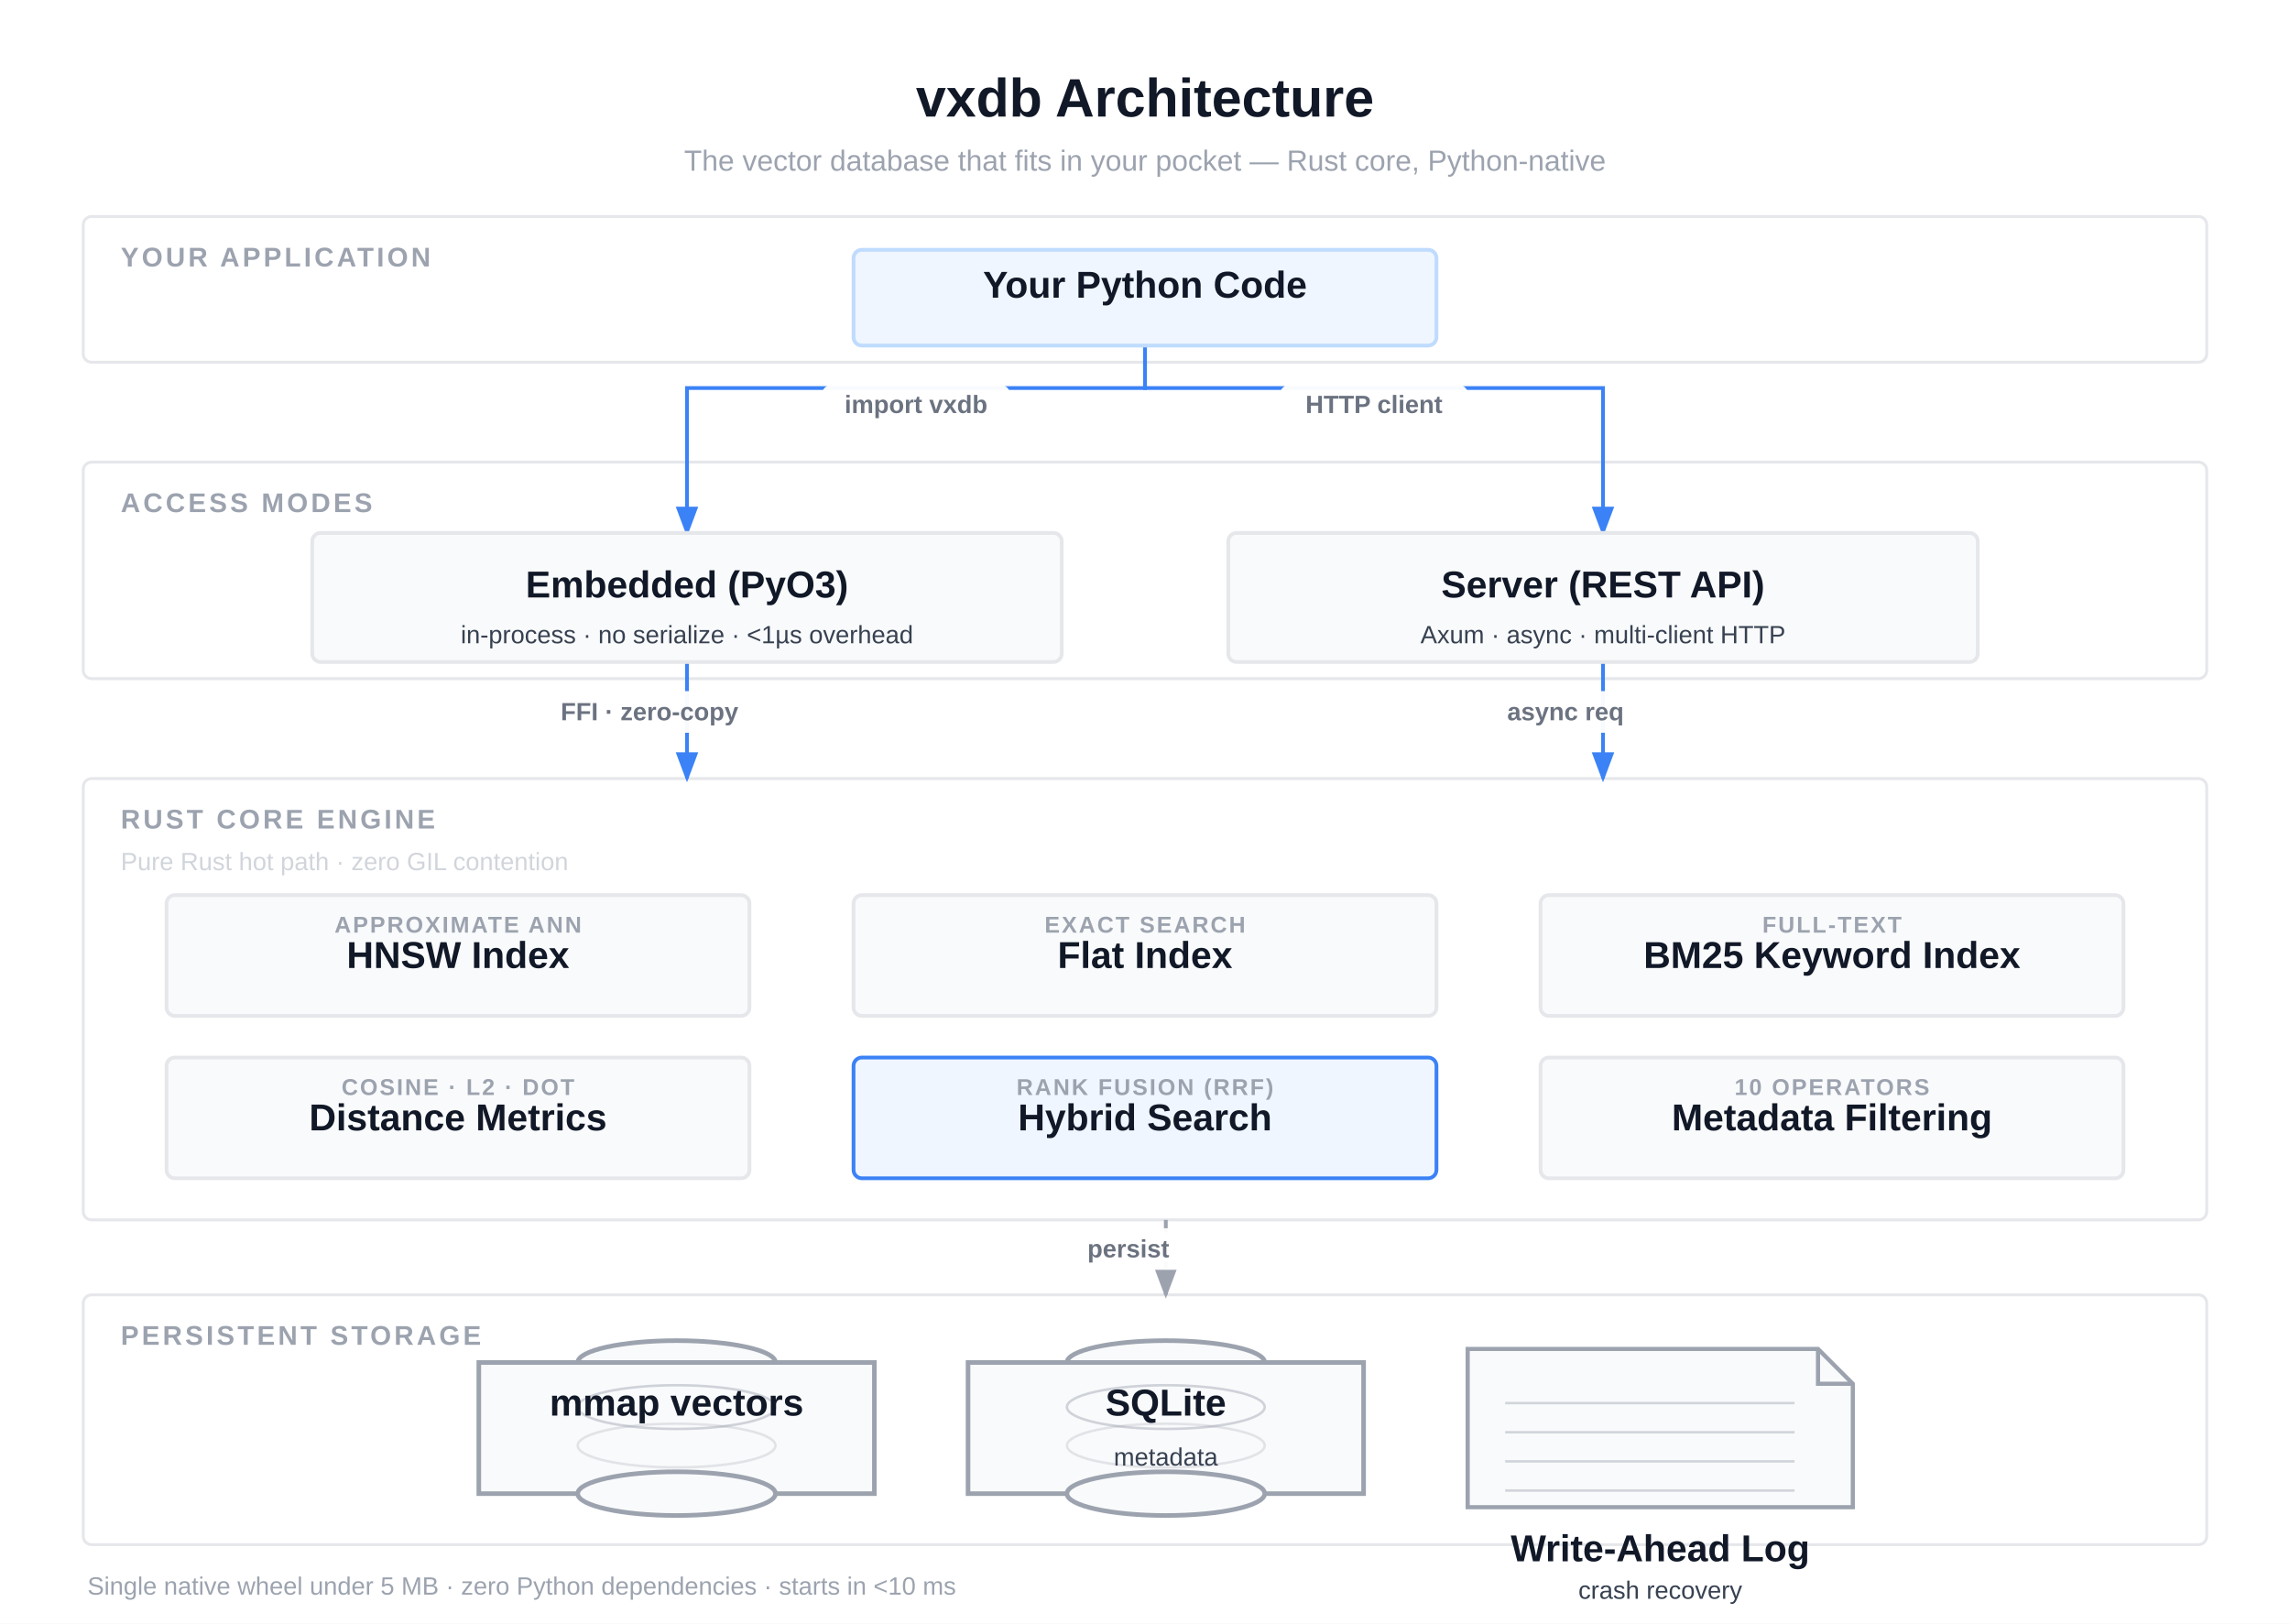
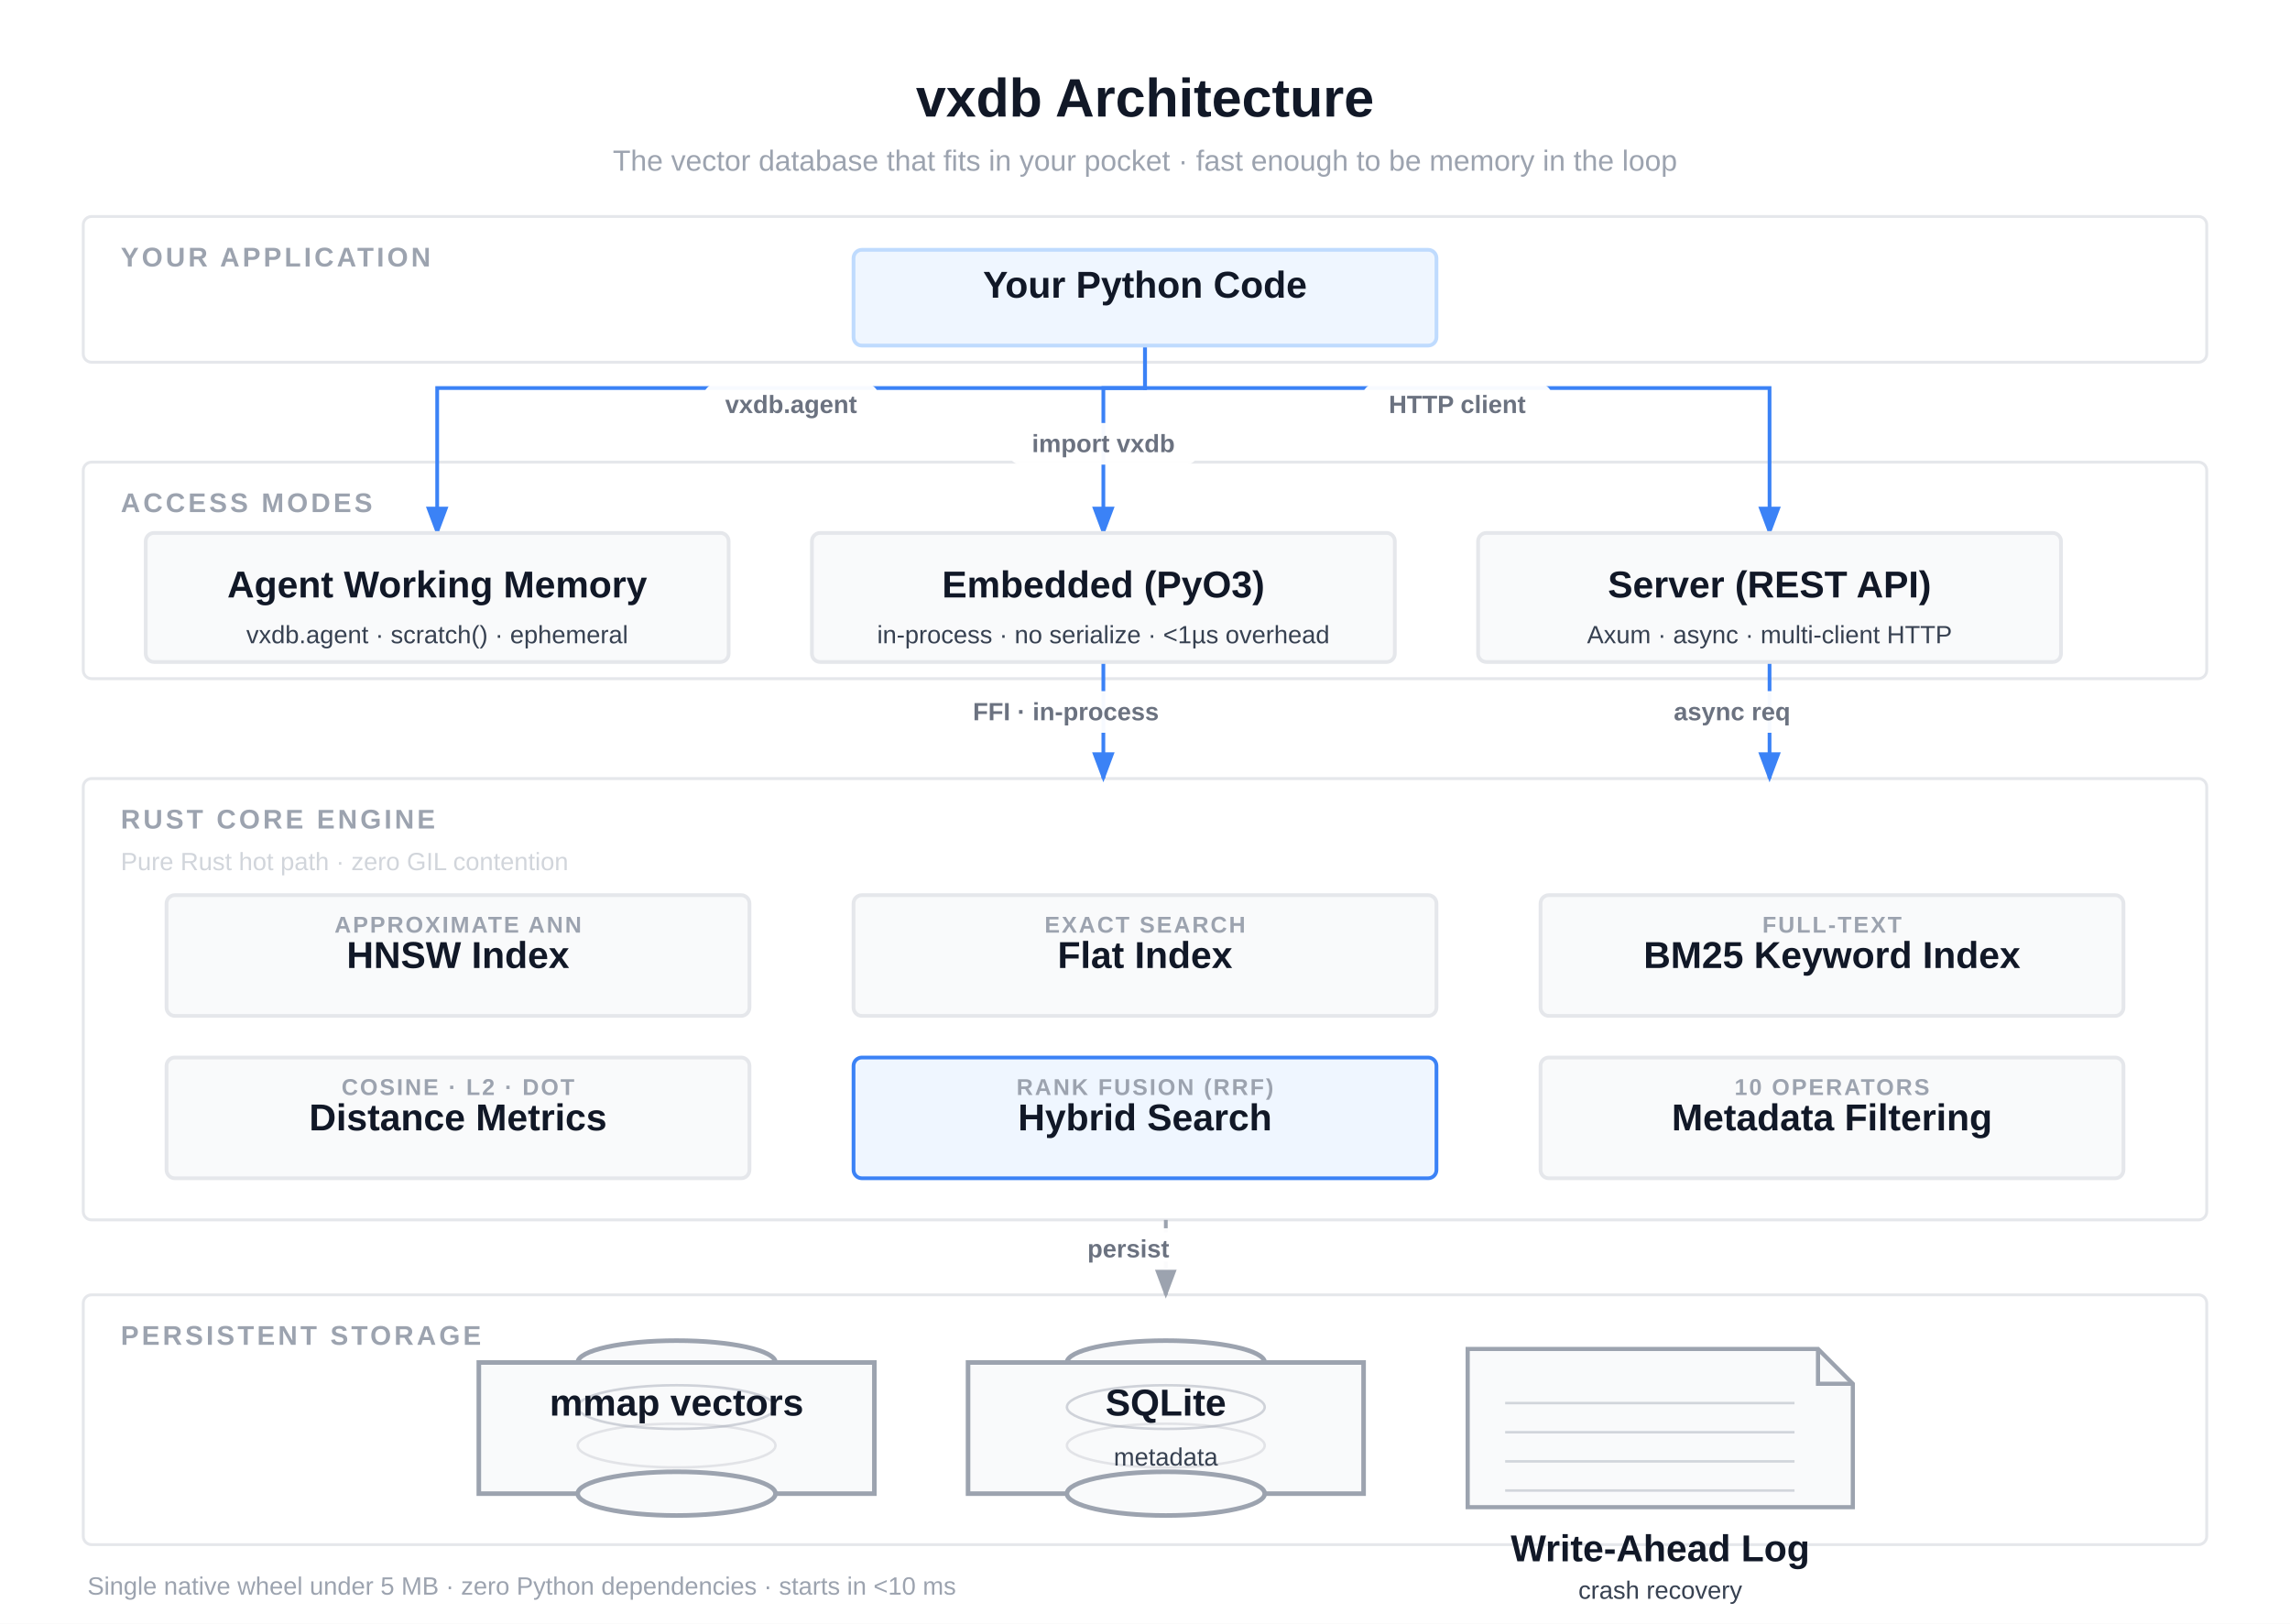
<svg xmlns="http://www.w3.org/2000/svg" viewBox="0 0 1100 780" width="1100" height="780">
  <defs>
    <marker id="arrowA" markerWidth="8" markerHeight="6" refX="7" refY="3" orient="auto">
      <polygon points="0 0, 8 3, 0 6" fill="#3b82f6" />
    </marker>
    <marker id="arrowB" markerWidth="8" markerHeight="6" refX="7" refY="3" orient="auto">
      <polygon points="0 0, 8 3, 0 6" fill="#3b82f6" />
    </marker>
    <marker id="arrowC" markerWidth="8" markerHeight="6" refX="7" refY="3" orient="auto">
      <polygon points="0 0, 8 3, 0 6" fill="#3b82f6" />
    </marker>
    <marker id="arrowE" markerWidth="8" markerHeight="6" refX="7" refY="3" orient="auto">
      <polygon points="0 0, 8 3, 0 6" fill="#3b82f6" />
    </marker>
    <marker id="arrowF" markerWidth="8" markerHeight="6" refX="7" refY="3" orient="auto">
      <polygon points="0 0, 8 3, 0 6" fill="#9ca3af" />
    </marker>
    <marker id="arrowG" markerWidth="8" markerHeight="6" refX="7" refY="3" orient="auto">
      <polygon points="0 0, 8 3, 0 6" fill="#9ca3af" />
    </marker>
    <marker id="arrowH" markerWidth="8" markerHeight="6" refX="7" refY="3" orient="auto">
      <polygon points="0 0, 8 3, 0 6" fill="#d1d5db" />
    </marker>
    <style>
    text { font-family: -apple-system, BlinkMacSystemFont, 'Segoe UI', 'Helvetica Neue', Arial, 'PingFang SC', 'Microsoft YaHei', 'Microsoft JhengHei', 'SimHei', sans-serif; }
    .title { font-size: 26px; font-weight: 700; fill: #111827; }
    .subtitle { font-size: 14px; font-weight: 500; fill: #9ca3af; }
    .section { font-size: 13px; font-weight: 700; fill: #9ca3af; letter-spacing: 1.4px; }
    .section-sub { font-size: 12px; font-weight: 500; fill: #d1d5db; }
    .node-title { font-size: 18px; font-weight: 700; fill: #111827; }
    .node-sub { font-size: 12px; font-weight: 500; fill: #374151; }
    .node-type { font-size: 11px; font-weight: 700; fill: #9ca3af; letter-spacing: 0.08em; }
    .arrow-label { font-size: 12px; font-weight: 600; fill: #6b7280; }
    .legend { font-size: 12px; font-weight: 500; fill: #6b7280; }
    .footnote { font-size: 12px; font-weight: 500; fill: #9ca3af; }
    </style>
  </defs>
  <rect width="1100.0" height="780.0" fill="#ffffff" />
  <text x="550.0" y="56" text-anchor="middle" class="title">vxdb Architecture</text>
-   <text x="550.0" y="82" text-anchor="middle" class="subtitle">The vector database that fits in your pocket — Rust core, Python-native</text>
+   <text x="550.0" y="82" text-anchor="middle" class="subtitle">The vector database that fits in your pocket · fast enough to be memory in the loop</text>
  <rect x="40.0" y="104.0" width="1020.0" height="70.0" rx="4.0" fill="none" stroke="#e5e7eb" stroke-width="1.4" />
  <text x="58.0" y="128.0" class="section">YOUR APPLICATION</text>
  <rect x="40.0" y="222.0" width="1020.0" height="104.0" rx="4.0" fill="none" stroke="#e5e7eb" stroke-width="1.4" />
  <text x="58.0" y="246.0" class="section">ACCESS MODES</text>
  <rect x="40.0" y="374.0" width="1020.0" height="212.0" rx="4.0" fill="none" stroke="#e5e7eb" stroke-width="1.4" />
  <text x="58.0" y="398.0" class="section">RUST CORE ENGINE</text>
  <text x="58.0" y="418.0" class="section-sub">Pure Rust hot path · zero GIL contention</text>
  <rect x="40.0" y="622.0" width="1020.0" height="120.0" rx="4.0" fill="none" stroke="#e5e7eb" stroke-width="1.4" />
  <text x="58.0" y="646.0" class="section">PERSISTENT STORAGE</text>
-   <path d="M 550.0,166.0 L 550.0,186.4 L 330.0,186.4 L 330.0,256.0" fill="none" stroke="#3b82f6" stroke-width="1.8" marker-end="url(#arrowA)" />
-   <path d="M 550.0,166.0 L 550.0,186.4 L 770.0,186.4 L 770.0,256.0" fill="none" stroke="#3b82f6" stroke-width="1.8" marker-end="url(#arrowA)" />
-   <path d="M 330.0,318.0 L 330.0,374.0" fill="none" stroke="#3b82f6" stroke-width="1.8" marker-end="url(#arrowA)" />
-   <path d="M 770.0,318.0 L 770.0,374.0" fill="none" stroke="#3b82f6" stroke-width="1.8" marker-end="url(#arrowA)" />
+   <path d="M 550.0,166.0 L 550.0,186.4 L 210.0,186.4 L 210.0,256.0" fill="none" stroke="#3b82f6" stroke-width="1.8" marker-end="url(#arrowA)" />
+   <path d="M 550.0,166.0 L 550.0,186.4 L 530.0,186.4 L 530.0,256.0" fill="none" stroke="#3b82f6" stroke-width="1.8" marker-end="url(#arrowA)" />
+   <path d="M 550.0,166.0 L 550.0,186.4 L 850.0,186.4 L 850.0,256.0" fill="none" stroke="#3b82f6" stroke-width="1.8" marker-end="url(#arrowA)" />
+   <path d="M 530.0,318.0 L 530.0,374.0" fill="none" stroke="#3b82f6" stroke-width="1.8" marker-end="url(#arrowA)" />
+   <path d="M 850.0,318.0 L 850.0,374.0" fill="none" stroke="#3b82f6" stroke-width="1.8" marker-end="url(#arrowA)" />
  <path d="M 560.0,586.0 L 560.0,622.0" fill="none" stroke="#9ca3af" stroke-width="1.8" marker-end="url(#arrowF)" stroke-dasharray="6,4" />
  <rect x="410.0" y="120.0" width="280.0" height="46.0" rx="4.0" fill="#eff6ff" stroke="#bfdbfe" stroke-width="1.8" />
  <text x="550.0" y="143.0" text-anchor="middle" class="node-title">Your Python Code</text>
-   <rect x="150.0" y="256.0" width="360.0" height="62.0" rx="4.0" fill="#f9fafb" stroke="#e5e7eb" stroke-width="1.8" />
-   <text x="330.0" y="287.0" text-anchor="middle" class="node-title">Embedded (PyO3)</text>
-   <text x="330.0" y="309.0" text-anchor="middle" class="node-sub">in-process · no serialize · &lt;1µs overhead</text>
-   <rect x="590.0" y="256.0" width="360.0" height="62.0" rx="4.0" fill="#f9fafb" stroke="#e5e7eb" stroke-width="1.8" />
-   <text x="770.0" y="287.0" text-anchor="middle" class="node-title">Server (REST API)</text>
-   <text x="770.0" y="309.0" text-anchor="middle" class="node-sub">Axum · async · multi-client HTTP</text>
+   <rect x="70.0" y="256.0" width="280.0" height="62.0" rx="4.0" fill="#f9fafb" stroke="#e5e7eb" stroke-width="1.8" />
+   <text x="210.0" y="287.0" text-anchor="middle" class="node-title">Agent Working Memory</text>
+   <text x="210.0" y="309.0" text-anchor="middle" class="node-sub">vxdb.agent · scratch() · ephemeral</text>
+   <rect x="390.0" y="256.0" width="280.0" height="62.0" rx="4.0" fill="#f9fafb" stroke="#e5e7eb" stroke-width="1.8" />
+   <text x="530.0" y="287.0" text-anchor="middle" class="node-title">Embedded (PyO3)</text>
+   <text x="530.0" y="309.0" text-anchor="middle" class="node-sub">in-process · no serialize · &lt;1µs overhead</text>
+   <rect x="710.0" y="256.0" width="280.0" height="62.0" rx="4.0" fill="#f9fafb" stroke="#e5e7eb" stroke-width="1.8" />
+   <text x="850.0" y="287.0" text-anchor="middle" class="node-title">Server (REST API)</text>
+   <text x="850.0" y="309.0" text-anchor="middle" class="node-sub">Axum · async · multi-client HTTP</text>
  <rect x="80.0" y="430.0" width="280.0" height="58.0" rx="4.0" fill="#f9fafb" stroke="#e5e7eb" stroke-width="1.8" />
  <text x="220.0" y="448.0" text-anchor="middle" class="node-type">APPROXIMATE ANN</text>
  <text x="220.0" y="465.0" text-anchor="middle" class="node-title">HNSW Index</text>
  <rect x="410.0" y="430.0" width="280.0" height="58.0" rx="4.0" fill="#f9fafb" stroke="#e5e7eb" stroke-width="1.8" />
  <text x="550.0" y="448.0" text-anchor="middle" class="node-type">EXACT SEARCH</text>
  <text x="550.0" y="465.0" text-anchor="middle" class="node-title">Flat Index</text>
  <rect x="740.0" y="430.0" width="280.0" height="58.0" rx="4.0" fill="#f9fafb" stroke="#e5e7eb" stroke-width="1.8" />
  <text x="880.0" y="448.0" text-anchor="middle" class="node-type">FULL-TEXT</text>
  <text x="880.0" y="465.0" text-anchor="middle" class="node-title">BM25 Keyword Index</text>
  <rect x="80.0" y="508.0" width="280.0" height="58.0" rx="4.0" fill="#f9fafb" stroke="#e5e7eb" stroke-width="1.8" />
  <text x="220.0" y="526.0" text-anchor="middle" class="node-type">COSINE · L2 · DOT</text>
  <text x="220.0" y="543.0" text-anchor="middle" class="node-title">Distance Metrics</text>
  <rect x="410.0" y="508.0" width="280.0" height="58.0" rx="4.0" fill="#eff6ff" stroke="#3b82f6" stroke-width="1.8" />
  <text x="550.0" y="526.0" text-anchor="middle" class="node-type">RANK FUSION (RRF)</text>
  <text x="550.0" y="543.0" text-anchor="middle" class="node-title">Hybrid Search</text>
  <rect x="740.0" y="508.0" width="280.0" height="58.0" rx="4.0" fill="#f9fafb" stroke="#e5e7eb" stroke-width="1.8" />
  <text x="880.0" y="526.0" text-anchor="middle" class="node-type">10 OPERATORS</text>
  <text x="880.0" y="543.0" text-anchor="middle" class="node-title">Metadata Filtering</text>
  <ellipse cx="325.0" cy="654.5" rx="47.5" ry="10.5" fill="#f9fafb" stroke="#9ca3af" stroke-width="2.2" />
  <rect x="230.0" y="654.5" width="190.0" height="63.0" fill="#f9fafb" stroke="#9ca3af" stroke-width="2.2" />
  <ellipse cx="325.0" cy="717.5" rx="47.5" ry="10.5" fill="#f9fafb" stroke="#9ca3af" stroke-width="2.2" />
  <ellipse cx="325.0" cy="675.92" rx="47.5" ry="10.5" fill="none" stroke="#9ca3af" stroke-opacity="0.45" stroke-width="1.2" />
  <ellipse cx="325.0" cy="694.4" rx="47.5" ry="10.5" fill="none" stroke="#9ca3af" stroke-opacity="0.25" stroke-width="1.2" />
  <text x="325.0" y="680.0" text-anchor="middle" class="node-title">mmap vectors</text>
  <ellipse cx="560.0" cy="654.5" rx="47.5" ry="10.5" fill="#f9fafb" stroke="#9ca3af" stroke-width="2.2" />
  <rect x="465.0" y="654.5" width="190.0" height="63.0" fill="#f9fafb" stroke="#9ca3af" stroke-width="2.2" />
  <ellipse cx="560.0" cy="717.5" rx="47.5" ry="10.5" fill="#f9fafb" stroke="#9ca3af" stroke-width="2.2" />
  <ellipse cx="560.0" cy="675.92" rx="47.5" ry="10.5" fill="none" stroke="#9ca3af" stroke-opacity="0.45" stroke-width="1.2" />
  <ellipse cx="560.0" cy="694.4" rx="47.5" ry="10.5" fill="none" stroke="#9ca3af" stroke-opacity="0.25" stroke-width="1.2" />
  <text x="560.0" y="680.0" text-anchor="middle" class="node-title">SQLite</text>
  <text x="560.0" y="704.0" text-anchor="middle" class="node-sub">metadata</text>
  <path d="M 705.0 648.0 L 873.28 648.0 L 890.0 664.72 L 890.0 724.0 L 705.0 724.0 Z" fill="#f9fafb" stroke="#9ca3af" stroke-width="2.0" />
  <path d="M 873.28 648.0 L 873.28 664.72 L 890.0 664.72" fill="none" stroke="#9ca3af" stroke-width="2.0" />
  <line x1="723.0" y1="674.0" x2="862.0" y2="674.0" stroke="#d1d5db" stroke-width="1.2" />
  <line x1="723.0" y1="688.0" x2="862.0" y2="688.0" stroke="#d1d5db" stroke-width="1.2" />
  <line x1="723.0" y1="702.0" x2="862.0" y2="702.0" stroke="#d1d5db" stroke-width="1.2" />
  <line x1="723.0" y1="716.0" x2="862.0" y2="716.0" stroke="#d1d5db" stroke-width="1.2" />
  <text x="797.5" y="750.0" text-anchor="middle" class="node-title">Write-Ahead Log</text>
  <text x="797.5" y="768.0" text-anchor="middle" class="node-sub">crash recovery</text>
-   <rect x="394.5" y="184.4" width="91" height="20" rx="6" fill="#ffffff" opacity="0.96" />
-   <text x="440.0" y="198.4" text-anchor="middle" class="arrow-label">import vxdb</text>
-   <rect x="614.5" y="184.4" width="91" height="20" rx="6" fill="#ffffff" opacity="0.96" />
-   <text x="660.0" y="198.4" text-anchor="middle" class="arrow-label">HTTP client</text>
-   <rect x="252.5" y="332.0" width="119" height="20" rx="6" fill="#ffffff" opacity="0.96" />
-   <text x="312.0" y="346.0" text-anchor="middle" class="arrow-label">FFI · zero-copy</text>
-   <rect x="713.5" y="332.0" width="77" height="20" rx="6" fill="#ffffff" opacity="0.96" />
-   <text x="752.0" y="346.0" text-anchor="middle" class="arrow-label">async req</text>
+   <rect x="338.0" y="184.4" width="84" height="20" rx="6" fill="#ffffff" opacity="0.96" />
+   <text x="380.0" y="198.4" text-anchor="middle" class="arrow-label">vxdb.agent</text>
+   <rect x="484.5" y="203.2" width="91" height="20" rx="6" fill="#ffffff" opacity="0.96" />
+   <text x="530.0" y="217.2" text-anchor="middle" class="arrow-label">import vxdb</text>
+   <rect x="654.5" y="184.4" width="91" height="20" rx="6" fill="#ffffff" opacity="0.96" />
+   <text x="700.0" y="198.4" text-anchor="middle" class="arrow-label">HTTP client</text>
+   <rect x="449.0" y="332.0" width="126" height="20" rx="6" fill="#ffffff" opacity="0.96" />
+   <text x="512.0" y="346.0" text-anchor="middle" class="arrow-label">FFI · in-process</text>
+   <rect x="793.5" y="332.0" width="77" height="20" rx="6" fill="#ffffff" opacity="0.96" />
+   <text x="832.0" y="346.0" text-anchor="middle" class="arrow-label">async req</text>
  <rect x="510.5" y="590.0" width="63" height="20" rx="6" fill="#ffffff" opacity="0.96" />
  <text x="542.0" y="604.0" text-anchor="middle" class="arrow-label">persist</text>
  <text x="42.0" y="766.0" class="footnote">Single native wheel under 5 MB · zero Python dependencies · starts in &lt;10 ms</text>
</svg>
